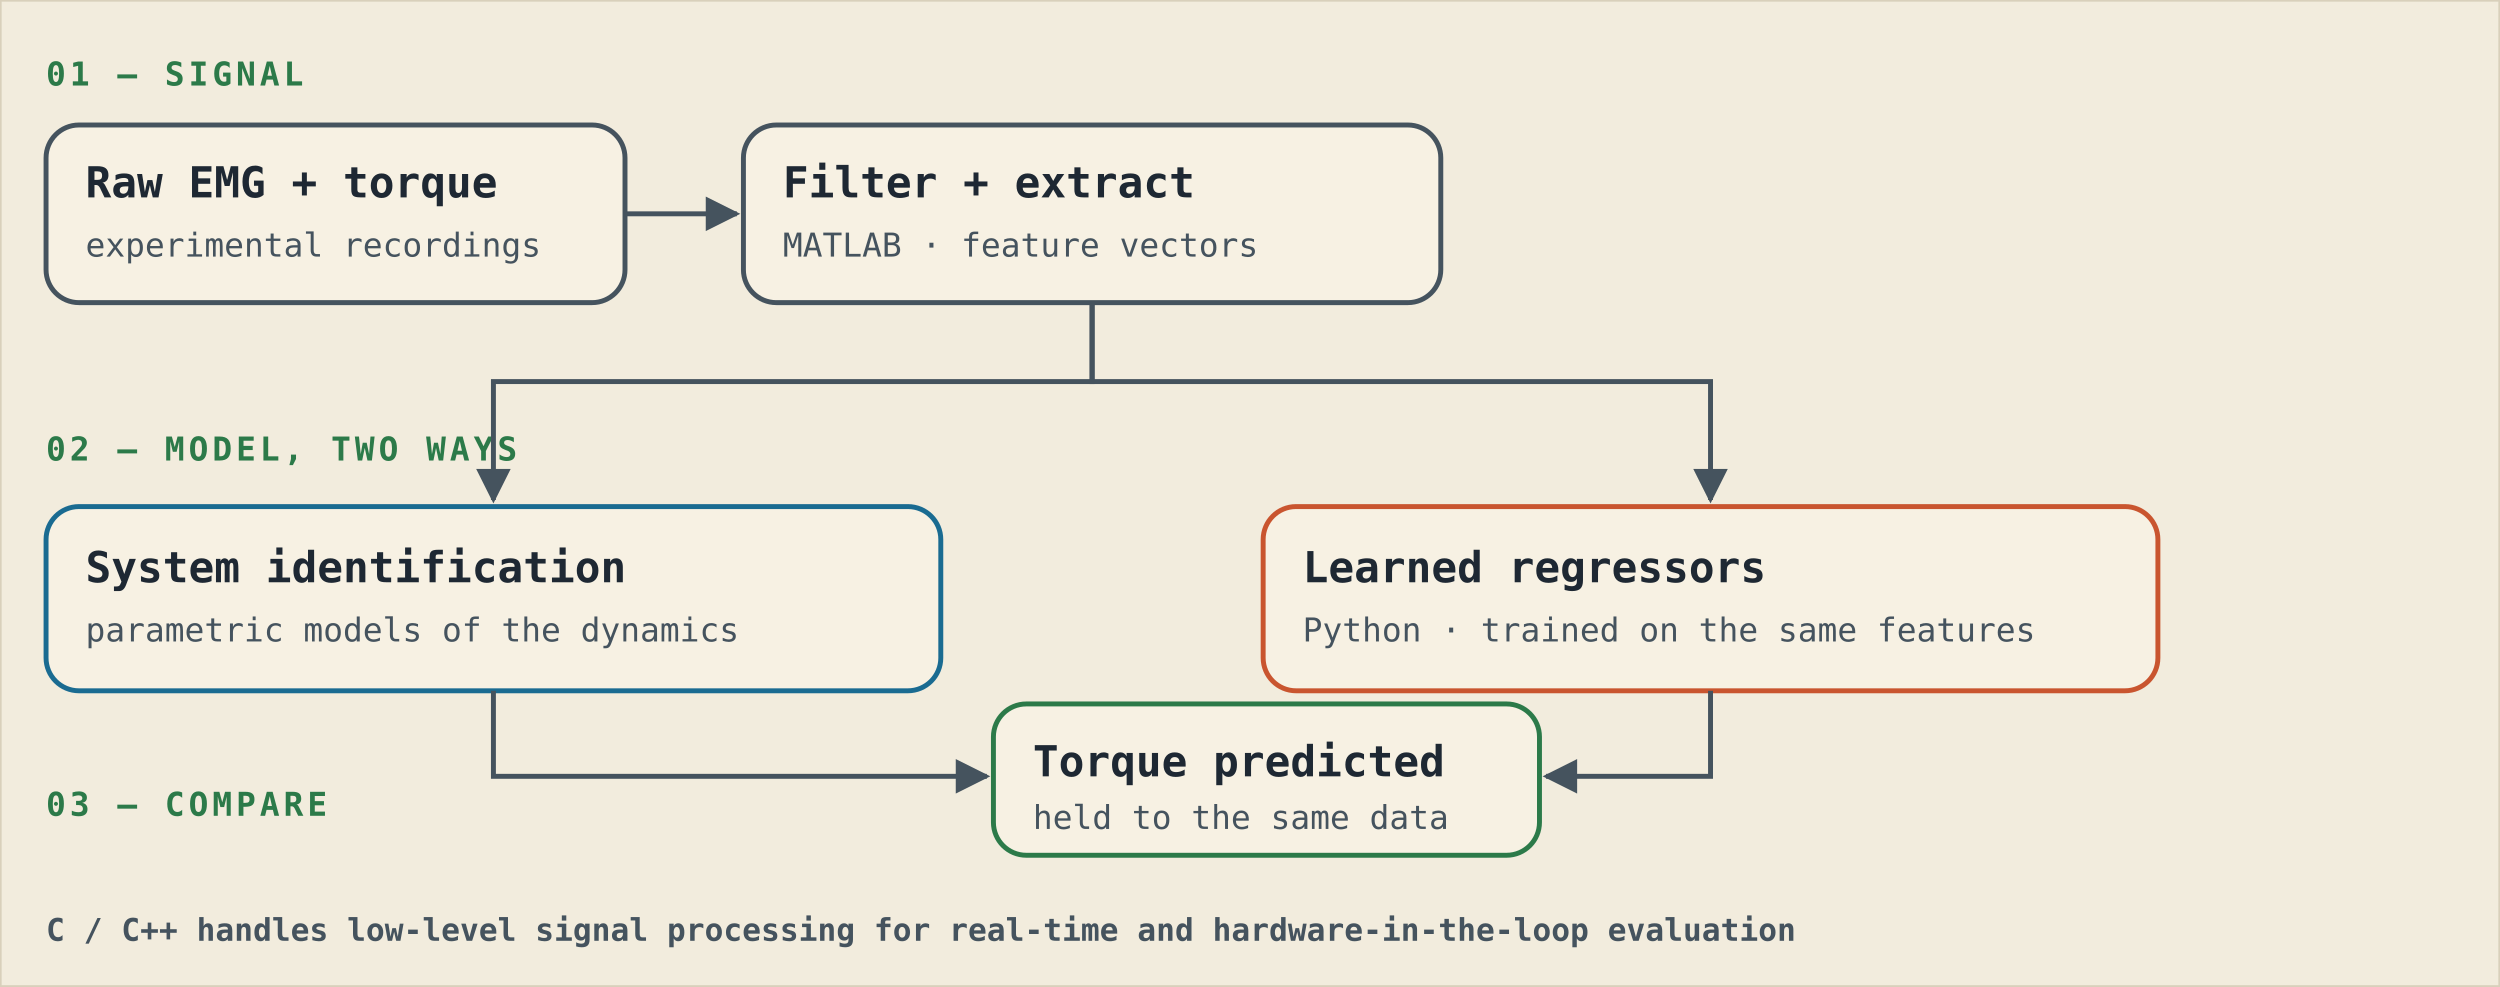
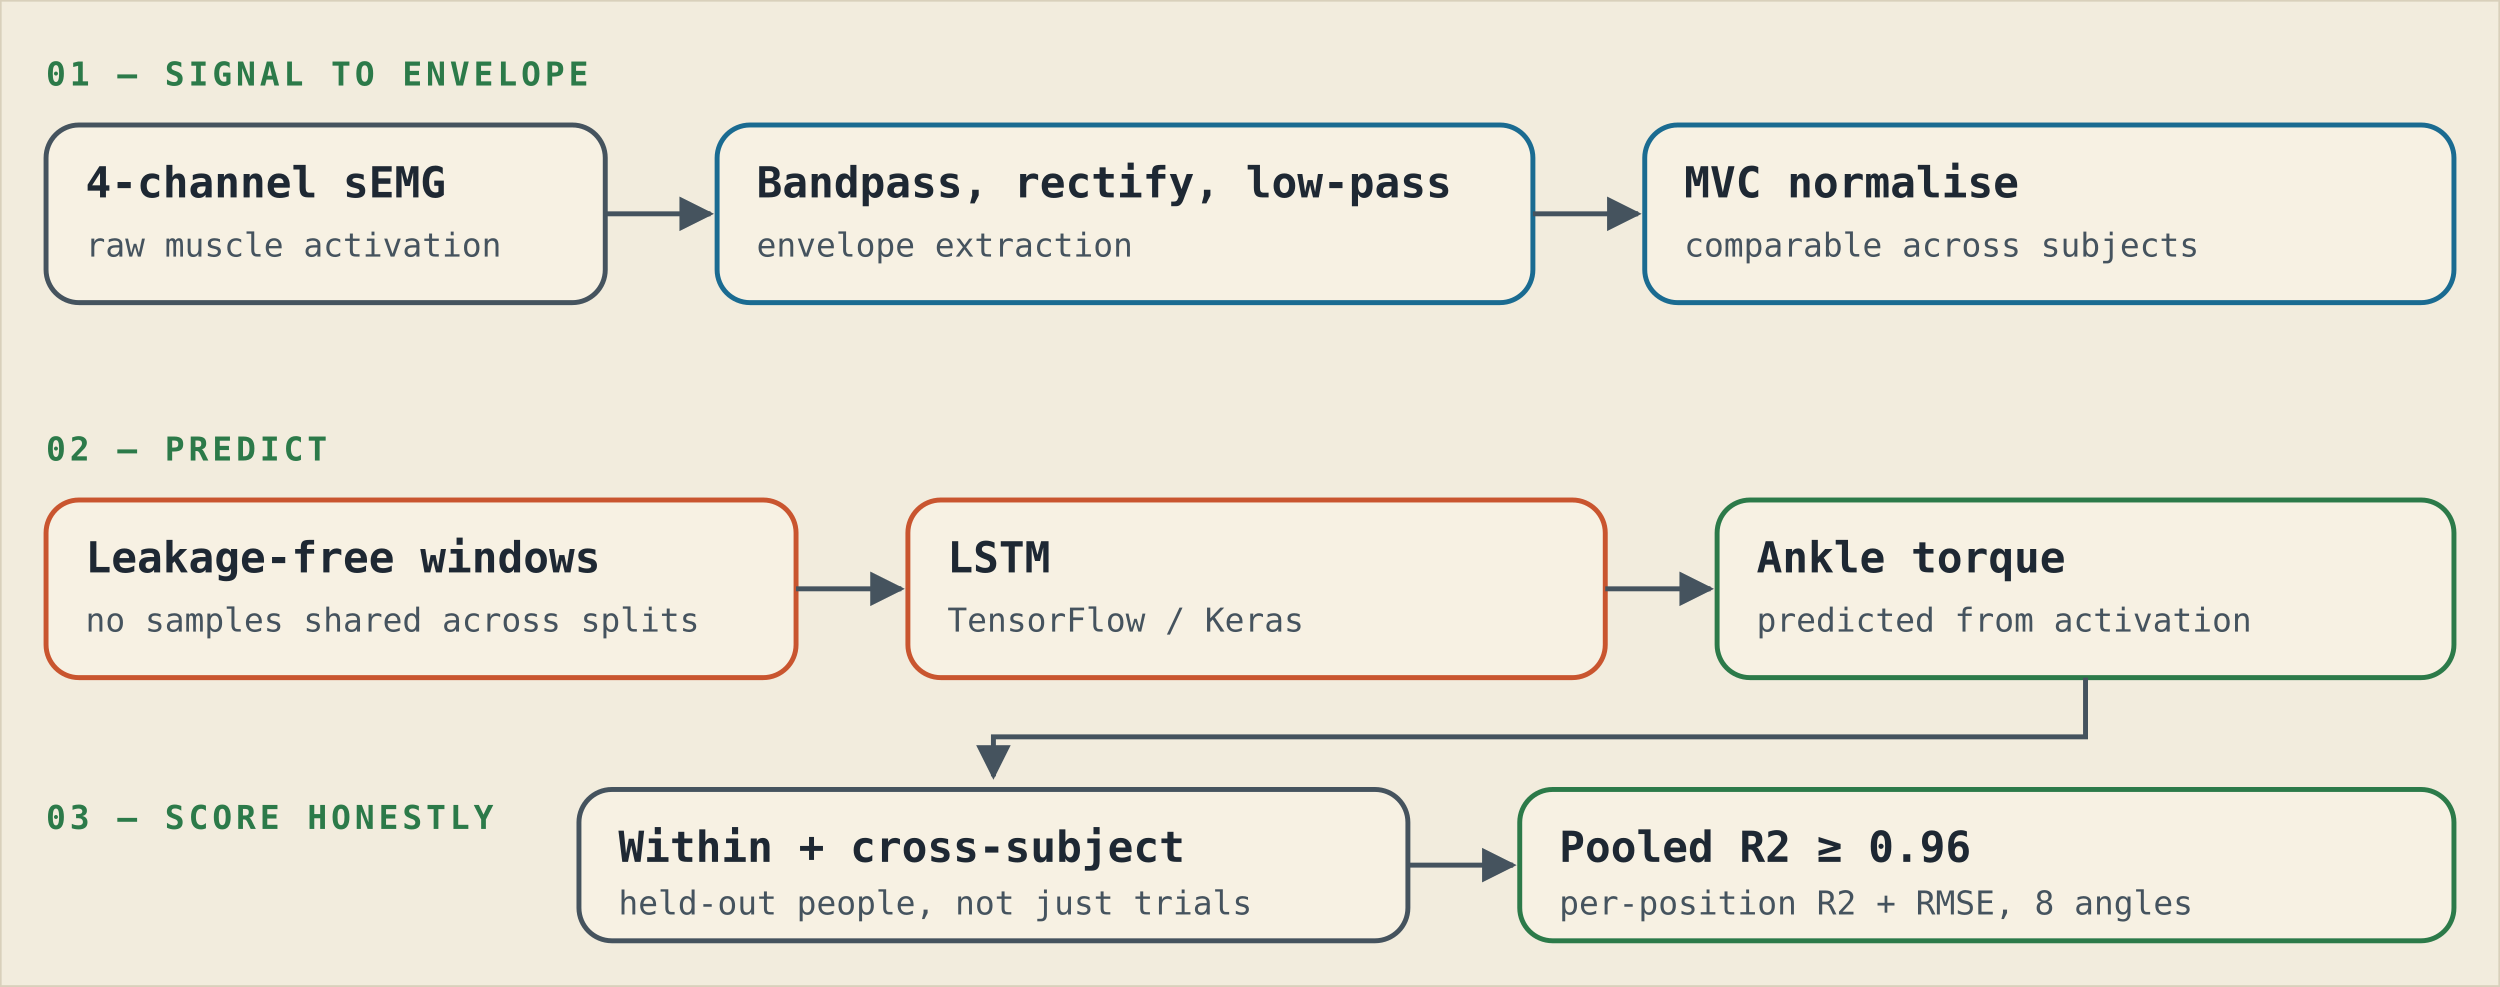
- <svg xmlns="http://www.w3.org/2000/svg" viewBox="0 0 760 300" role="img" aria-label="EMG–TQ modelling pipeline — raw EMG and torque signals are filtered into feature vectors, then parametric system identification is compared against learned regressors to predict joint torque">
+ <svg xmlns="http://www.w3.org/2000/svg" viewBox="0 0 760 300" role="img" aria-label="EMG to torque pipeline: four-channel surface EMG is bandpassed, rectified, low-pass filtered and MVC-normalised into envelopes, cut into leakage-free windows, then fed to a TensorFlow and Keras LSTM that predicts ankle torque, scored by within-subject and cross-subject R squared and RMSE across eight joint angles">
  <defs>
    <marker id="emgArrow" viewBox="0 0 10 10" refX="9" refY="5" markerWidth="7" markerHeight="7" orient="auto-start-reverse">
      <path d="M 0 0 L 10 5 L 0 10 z" fill="#45535e" />
    </marker>
  </defs>
  <style>
    .box { fill: #f7f1e3; stroke-width: 1.5; }
    .t { font-family: "Space Mono", ui-monospace, monospace; font-size: 13px; font-weight: 700; fill: #1e2833; }
    .s { font-family: "Space Mono", ui-monospace, monospace; font-size: 10px; fill: #45535e; }
    .row { font-family: "Space Mono", ui-monospace, monospace; font-size: 10px; font-weight: 700; letter-spacing: 0.12em; fill: #2c7a49; }
    .wire { stroke: #45535e; stroke-width: 1.5; fill: none; }
-     .note { font-family: "Space Mono", ui-monospace, monospace; font-size: 9.5px; fill: #45535e; font-weight: 700; }
+     .note { font-family: "Space Mono", ui-monospace, monospace; font-size: 9.5px; fill: #2c7a49; font-weight: 700; }
  </style>
  <rect x="0" y="0" width="760" height="300" fill="#f2ecdd" stroke="#d9d0bb" />
-   <text class="row" x="14" y="26">01 — SIGNAL</text>
-   <rect class="box" x="14" y="38" width="176" height="54" rx="10" stroke="#45535e" />
-   <text class="t" x="26" y="60">Raw EMG + torque</text>
-   <text class="s" x="26" y="78">experimental recordings</text>
-   <line class="wire" x1="190" y1="65" x2="224" y2="65" marker-end="url(#emgArrow)" />
-   <rect class="box" x="226" y="38" width="212" height="54" rx="10" stroke="#45535e" />
-   <text class="t" x="238" y="60">Filter + extract</text>
-   <text class="s" x="238" y="78">MATLAB · feature vectors</text>
-   <text class="row" x="14" y="140">02 — MODEL, TWO WAYS</text>
-   <path class="wire" d="M 332 92 L 332 116 L 150 116 L 150 152" marker-end="url(#emgArrow)" />
-   <rect class="box" x="14" y="154" width="272" height="56" rx="10" stroke="#1a6b91" />
-   <text class="t" x="26" y="177">System identification</text>
-   <text class="s" x="26" y="195">parametric models of the dynamics</text>
-   <path class="wire" d="M 332 92 L 332 116 L 520 116 L 520 152" marker-end="url(#emgArrow)" />
-   <rect class="box" x="384" y="154" width="272" height="56" rx="10" stroke="#c9552f" />
-   <text class="t" x="396" y="177">Learned regressors</text>
-   <text class="s" x="396" y="195">Python · trained on the same features</text>
-   <text class="row" x="14" y="248">03 — COMPARE</text>
-   <path class="wire" d="M 150 210 L 150 236 L 300 236" marker-end="url(#emgArrow)" />
-   <path class="wire" d="M 520 210 L 520 236 L 470 236" marker-end="url(#emgArrow)" />
-   <rect class="box" x="302" y="214" width="166" height="46" rx="10" stroke="#2c7a49" />
-   <text class="t" x="314" y="236">Torque predicted</text>
-   <text class="s" x="314" y="252">held to the same data</text>
-   <text class="note" x="14" y="286">C / C++ handles low-level signal processing for real-time and hardware-in-the-loop evaluation</text>
+   <text class="row" x="14" y="26">01 — SIGNAL TO ENVELOPE</text>
+   <rect class="box" x="14" y="38" width="170" height="54" rx="10" stroke="#45535e" />
+   <text class="t" x="26" y="60">4-channel sEMG</text>
+   <text class="s" x="26" y="78">raw muscle activation</text>
+   <line class="wire" x1="184" y1="65" x2="216" y2="65" marker-end="url(#emgArrow)" />
+   <rect class="box" x="218" y="38" width="248" height="54" rx="10" stroke="#1a6b91" />
+   <text class="t" x="230" y="60">Bandpass, rectify, low-pass</text>
+   <text class="s" x="230" y="78">envelope extraction</text>
+   <line class="wire" x1="466" y1="65" x2="498" y2="65" marker-end="url(#emgArrow)" />
+   <rect class="box" x="500" y="38" width="246" height="54" rx="10" stroke="#1a6b91" />
+   <text class="t" x="512" y="60">MVC normalise</text>
+   <text class="s" x="512" y="78">comparable across subjects</text>
+   <text class="row" x="14" y="140">02 — PREDICT</text>
+   <rect class="box" x="14" y="152" width="228" height="54" rx="10" stroke="#c9552f" />
+   <text class="t" x="26" y="174">Leakage-free windows</text>
+   <text class="s" x="26" y="192">no samples shared across splits</text>
+   <line class="wire" x1="242" y1="179" x2="274" y2="179" marker-end="url(#emgArrow)" />
+   <rect class="box" x="276" y="152" width="212" height="54" rx="10" stroke="#c9552f" />
+   <text class="t" x="288" y="174">LSTM</text>
+   <text class="s" x="288" y="192">TensorFlow / Keras</text>
+   <line class="wire" x1="488" y1="179" x2="520" y2="179" marker-end="url(#emgArrow)" />
+   <rect class="box" x="522" y="152" width="224" height="54" rx="10" stroke="#2c7a49" />
+   <text class="t" x="534" y="174">Ankle torque</text>
+   <text class="s" x="534" y="192">predicted from activation</text>
+   <text class="row" x="14" y="252">03 — SCORE HONESTLY</text>
+   <rect class="box" x="176" y="240" width="252" height="46" rx="10" stroke="#45535e" />
+   <text class="t" x="188" y="262">Within + cross-subject</text>
+   <text class="s" x="188" y="278">held-out people, not just trials</text>
+   <line class="wire" x1="428" y1="263" x2="460" y2="263" marker-end="url(#emgArrow)" />
+   <rect class="box" x="462" y="240" width="284" height="46" rx="10" stroke="#2c7a49" />
+   <text class="t" x="474" y="262">Pooled R2 ≥ 0.96</text>
+   <text class="s" x="474" y="278">per-position R2 + RMSE, 8 angles</text>
+   <path class="wire" d="M 634 206 L 634 224 L 302 224 L 302 236" marker-end="url(#emgArrow)" />
</svg>
